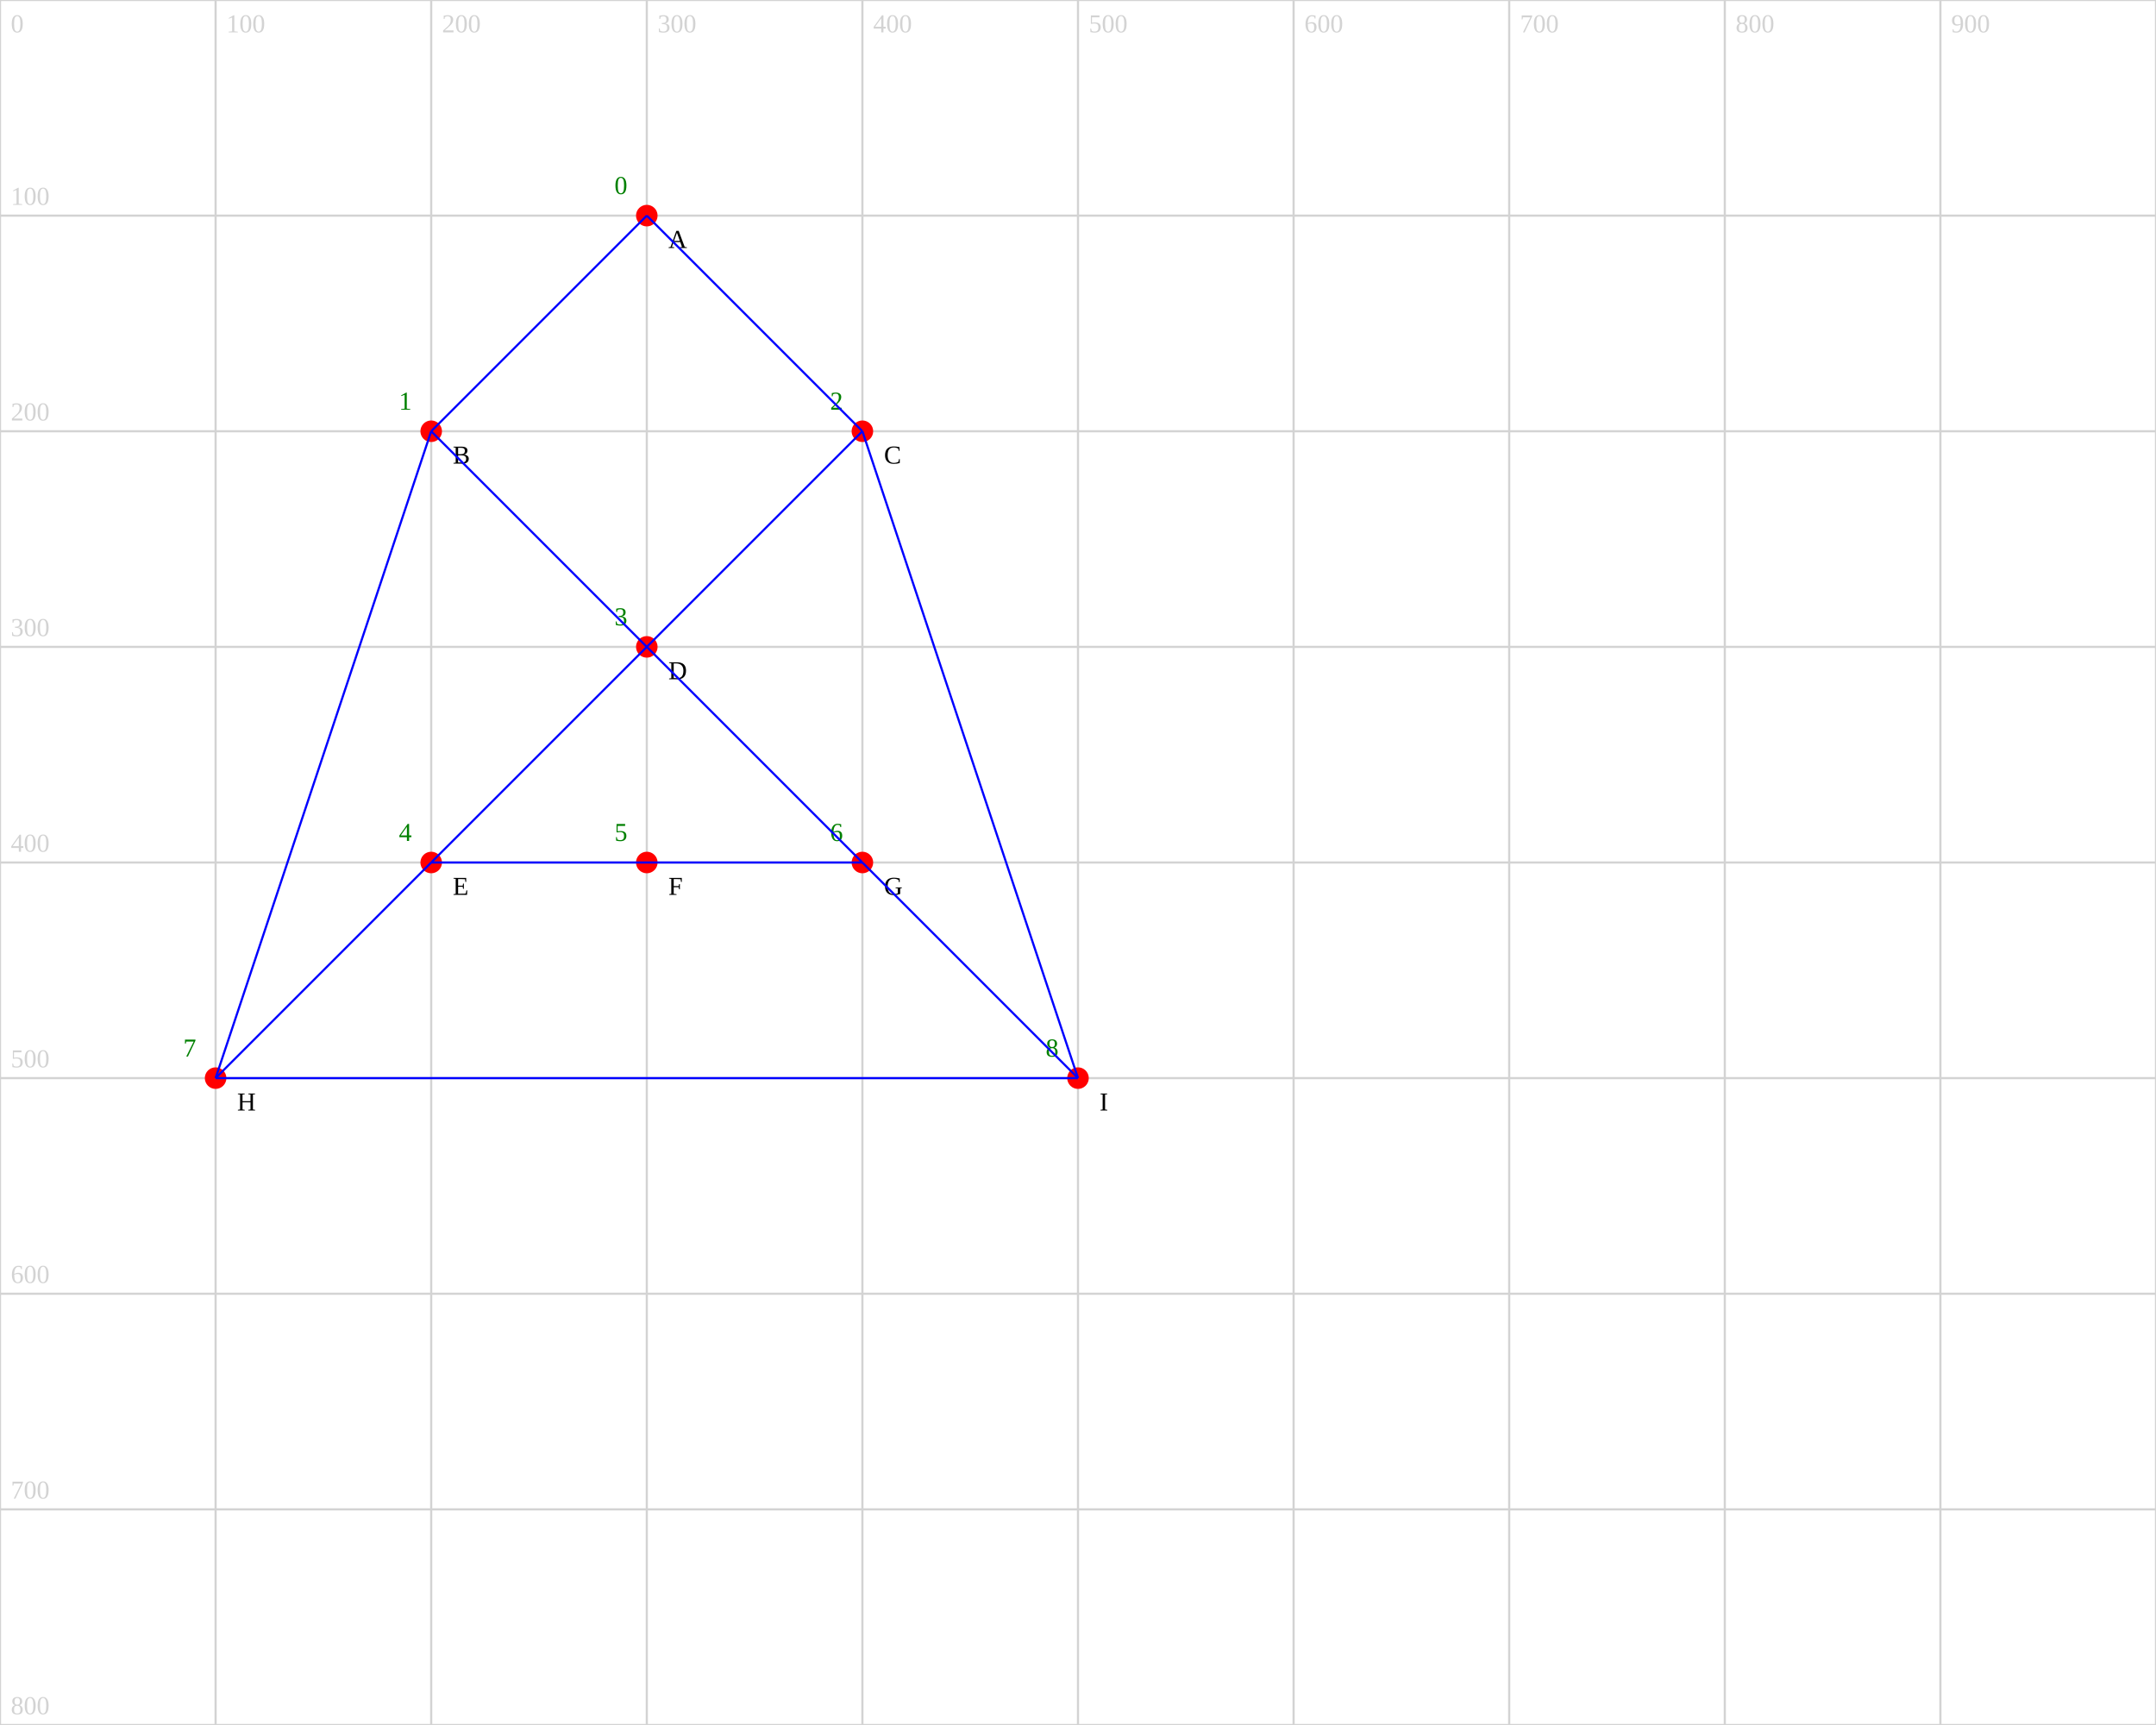
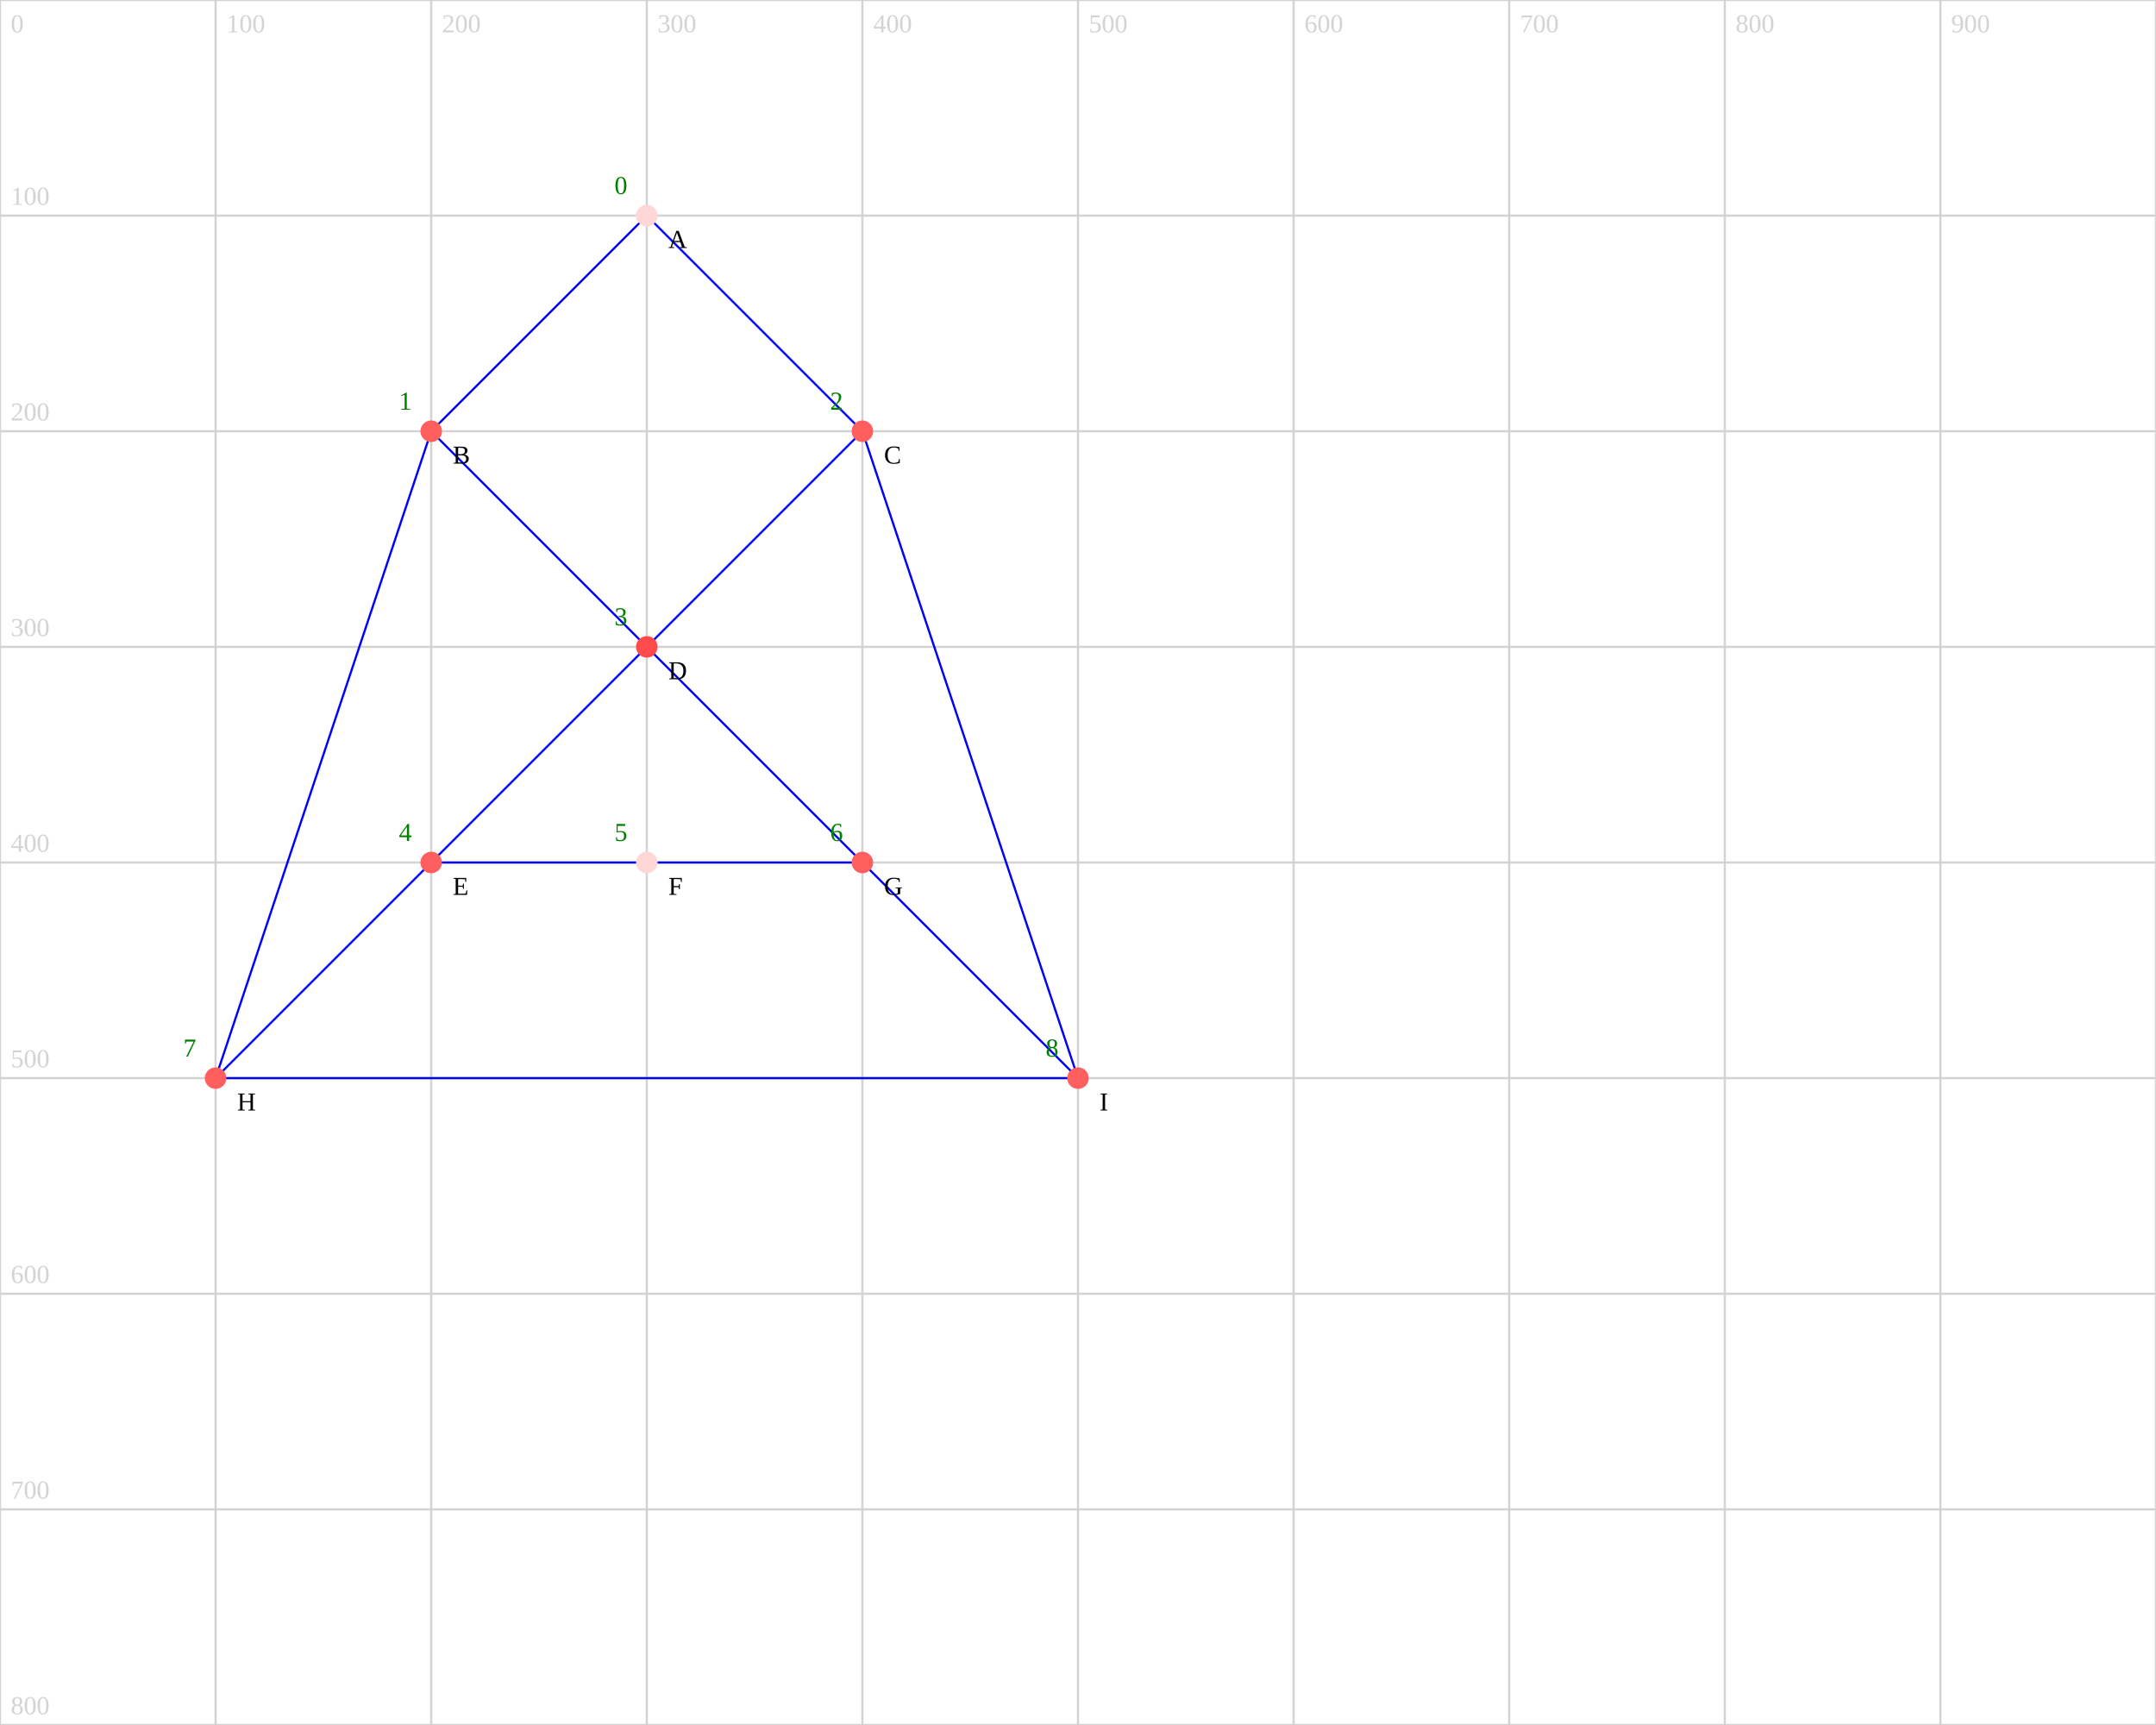
<svg xmlns="http://www.w3.org/2000/svg" version="1.1" width="1000" height="800">
  <line x1="0" y1="0" x2="1000" y2="0" stroke="lightgrey" />
  <text x="5" y="-5" fill="lightgrey">0</text>
  <line x1="0" y1="100" x2="1000" y2="100" stroke="lightgrey" />
  <text x="5" y="95" fill="lightgrey">100</text>
  <line x1="0" y1="200" x2="1000" y2="200" stroke="lightgrey" />
  <text x="5" y="195" fill="lightgrey">200</text>
  <line x1="0" y1="300" x2="1000" y2="300" stroke="lightgrey" />
  <text x="5" y="295" fill="lightgrey">300</text>
  <line x1="0" y1="400" x2="1000" y2="400" stroke="lightgrey" />
  <text x="5" y="395" fill="lightgrey">400</text>
  <line x1="0" y1="500" x2="1000" y2="500" stroke="lightgrey" />
  <text x="5" y="495" fill="lightgrey">500</text>
  <line x1="0" y1="600" x2="1000" y2="600" stroke="lightgrey" />
  <text x="5" y="595" fill="lightgrey">600</text>
  <line x1="0" y1="700" x2="1000" y2="700" stroke="lightgrey" />
  <text x="5" y="695" fill="lightgrey">700</text>
  <line x1="0" y1="800" x2="1000" y2="800" stroke="lightgrey" />
  <text x="5" y="795" fill="lightgrey">800</text>
  <line x1="0" y1="0" x2="0" y2="800" stroke="lightgrey" />
  <text x="5" y="15" fill="lightgrey">0</text>
  <line x1="100" y1="0" x2="100" y2="800" stroke="lightgrey" />
  <text x="105" y="15" fill="lightgrey">100</text>
  <line x1="200" y1="0" x2="200" y2="800" stroke="lightgrey" />
  <text x="205" y="15" fill="lightgrey">200</text>
  <line x1="300" y1="0" x2="300" y2="800" stroke="lightgrey" />
  <text x="305" y="15" fill="lightgrey">300</text>
  <line x1="400" y1="0" x2="400" y2="800" stroke="lightgrey" />
  <text x="405" y="15" fill="lightgrey">400</text>
  <line x1="500" y1="0" x2="500" y2="800" stroke="lightgrey" />
  <text x="505" y="15" fill="lightgrey">500</text>
  <line x1="600" y1="0" x2="600" y2="800" stroke="lightgrey" />
  <text x="605" y="15" fill="lightgrey">600</text>
  <line x1="700" y1="0" x2="700" y2="800" stroke="lightgrey" />
  <text x="705" y="15" fill="lightgrey">700</text>
  <line x1="800" y1="0" x2="800" y2="800" stroke="lightgrey" />
  <text x="805" y="15" fill="lightgrey">800</text>
  <line x1="900" y1="0" x2="900" y2="800" stroke="lightgrey" />
  <text x="905" y="15" fill="lightgrey">900</text>
  <line x1="1000" y1="0" x2="1000" y2="800" stroke="lightgrey" />
  <text x="1005" y="15" fill="lightgrey">1000</text>
-   <circle cx="300" cy="100" r="5" fill="red" />
-   <text x="310" y="115" fill="black">A</text>
-   <text x="285" y="90" fill="green">0</text>
-   <circle cx="200" cy="200" r="5" fill="red" />
-   <text x="210" y="215" fill="black">B</text>
-   <text x="185" y="190" fill="green">1</text>
-   <circle cx="400" cy="200" r="5" fill="red" />
-   <text x="410" y="215" fill="black">C</text>
-   <text x="385" y="190" fill="green">2</text>
-   <circle cx="300" cy="300" r="5" fill="red" />
-   <text x="310" y="315" fill="black">D</text>
-   <text x="285" y="290" fill="green">3</text>
-   <circle cx="200" cy="400" r="5" fill="red" />
-   <text x="210" y="415" fill="black">E</text>
-   <text x="185" y="390" fill="green">4</text>
-   <circle cx="300" cy="400" r="5" fill="red" />
-   <text x="310" y="415" fill="black">F</text>
-   <text x="285" y="390" fill="green">5</text>
-   <circle cx="400" cy="400" r="5" fill="red" />
-   <text x="410" y="415" fill="black">G</text>
-   <text x="385" y="390" fill="green">6</text>
-   <circle cx="100" cy="500" r="5" fill="red" />
-   <text x="110" y="515" fill="black">H</text>
-   <text x="85" y="490" fill="green">7</text>
-   <circle cx="500" cy="500" r="5" fill="red" />
-   <text x="510" y="515" fill="black">I</text>
-   <text x="485" y="490" fill="green">8</text>
  <line x1="300" y1="100" x2="200" y2="200" stroke="blue" />
  <line x1="300" y1="100" x2="400" y2="200" stroke="blue" />
  <line x1="200" y1="200" x2="300" y2="300" stroke="blue" />
  <line x1="400" y1="200" x2="300" y2="300" stroke="blue" />
  <line x1="300" y1="300" x2="200" y2="400" stroke="blue" />
  <line x1="300" y1="300" x2="400" y2="400" stroke="blue" />
  <line x1="200" y1="200" x2="100" y2="500" stroke="blue" />
  <line x1="400" y1="200" x2="500" y2="500" stroke="blue" />
  <line x1="200" y1="400" x2="300" y2="400" stroke="blue" />
  <line x1="300" y1="400" x2="400" y2="400" stroke="blue" />
  <line x1="400" y1="400" x2="500" y2="500" stroke="blue" />
  <line x1="200" y1="400" x2="100" y2="500" stroke="blue" />
  <line x1="100" y1="500" x2="500" y2="500" stroke="blue" />
+   <circle cx="300" cy="100" r="5" fill="rgb(255,215,215)" />
+   <text x="310" y="115" fill="black">A</text>
+   <text x="285" y="90" fill="green">0</text>
+   <circle cx="200" cy="200" r="5" fill="rgb(255,95,95)" />
+   <text x="210" y="215" fill="black">B</text>
+   <text x="185" y="190" fill="green">1</text>
+   <circle cx="400" cy="200" r="5" fill="rgb(255,95,95)" />
+   <text x="410" y="215" fill="black">C</text>
+   <text x="385" y="190" fill="green">2</text>
+   <circle cx="300" cy="300" r="5" fill="rgb(255,75,75)" />
+   <text x="310" y="315" fill="black">D</text>
+   <text x="285" y="290" fill="green">3</text>
+   <circle cx="200" cy="400" r="5" fill="rgb(255,95,95)" />
+   <text x="210" y="415" fill="black">E</text>
+   <text x="185" y="390" fill="green">4</text>
+   <circle cx="300" cy="400" r="5" fill="rgb(255,215,215)" />
+   <text x="310" y="415" fill="black">F</text>
+   <text x="285" y="390" fill="green">5</text>
+   <circle cx="400" cy="400" r="5" fill="rgb(255,95,95)" />
+   <text x="410" y="415" fill="black">G</text>
+   <text x="385" y="390" fill="green">6</text>
+   <circle cx="100" cy="500" r="5" fill="rgb(255,95,95)" />
+   <text x="110" y="515" fill="black">H</text>
+   <text x="85" y="490" fill="green">7</text>
+   <circle cx="500" cy="500" r="5" fill="rgb(255,95,95)" />
+   <text x="510" y="515" fill="black">I</text>
+   <text x="485" y="490" fill="green">8</text>
</svg>
